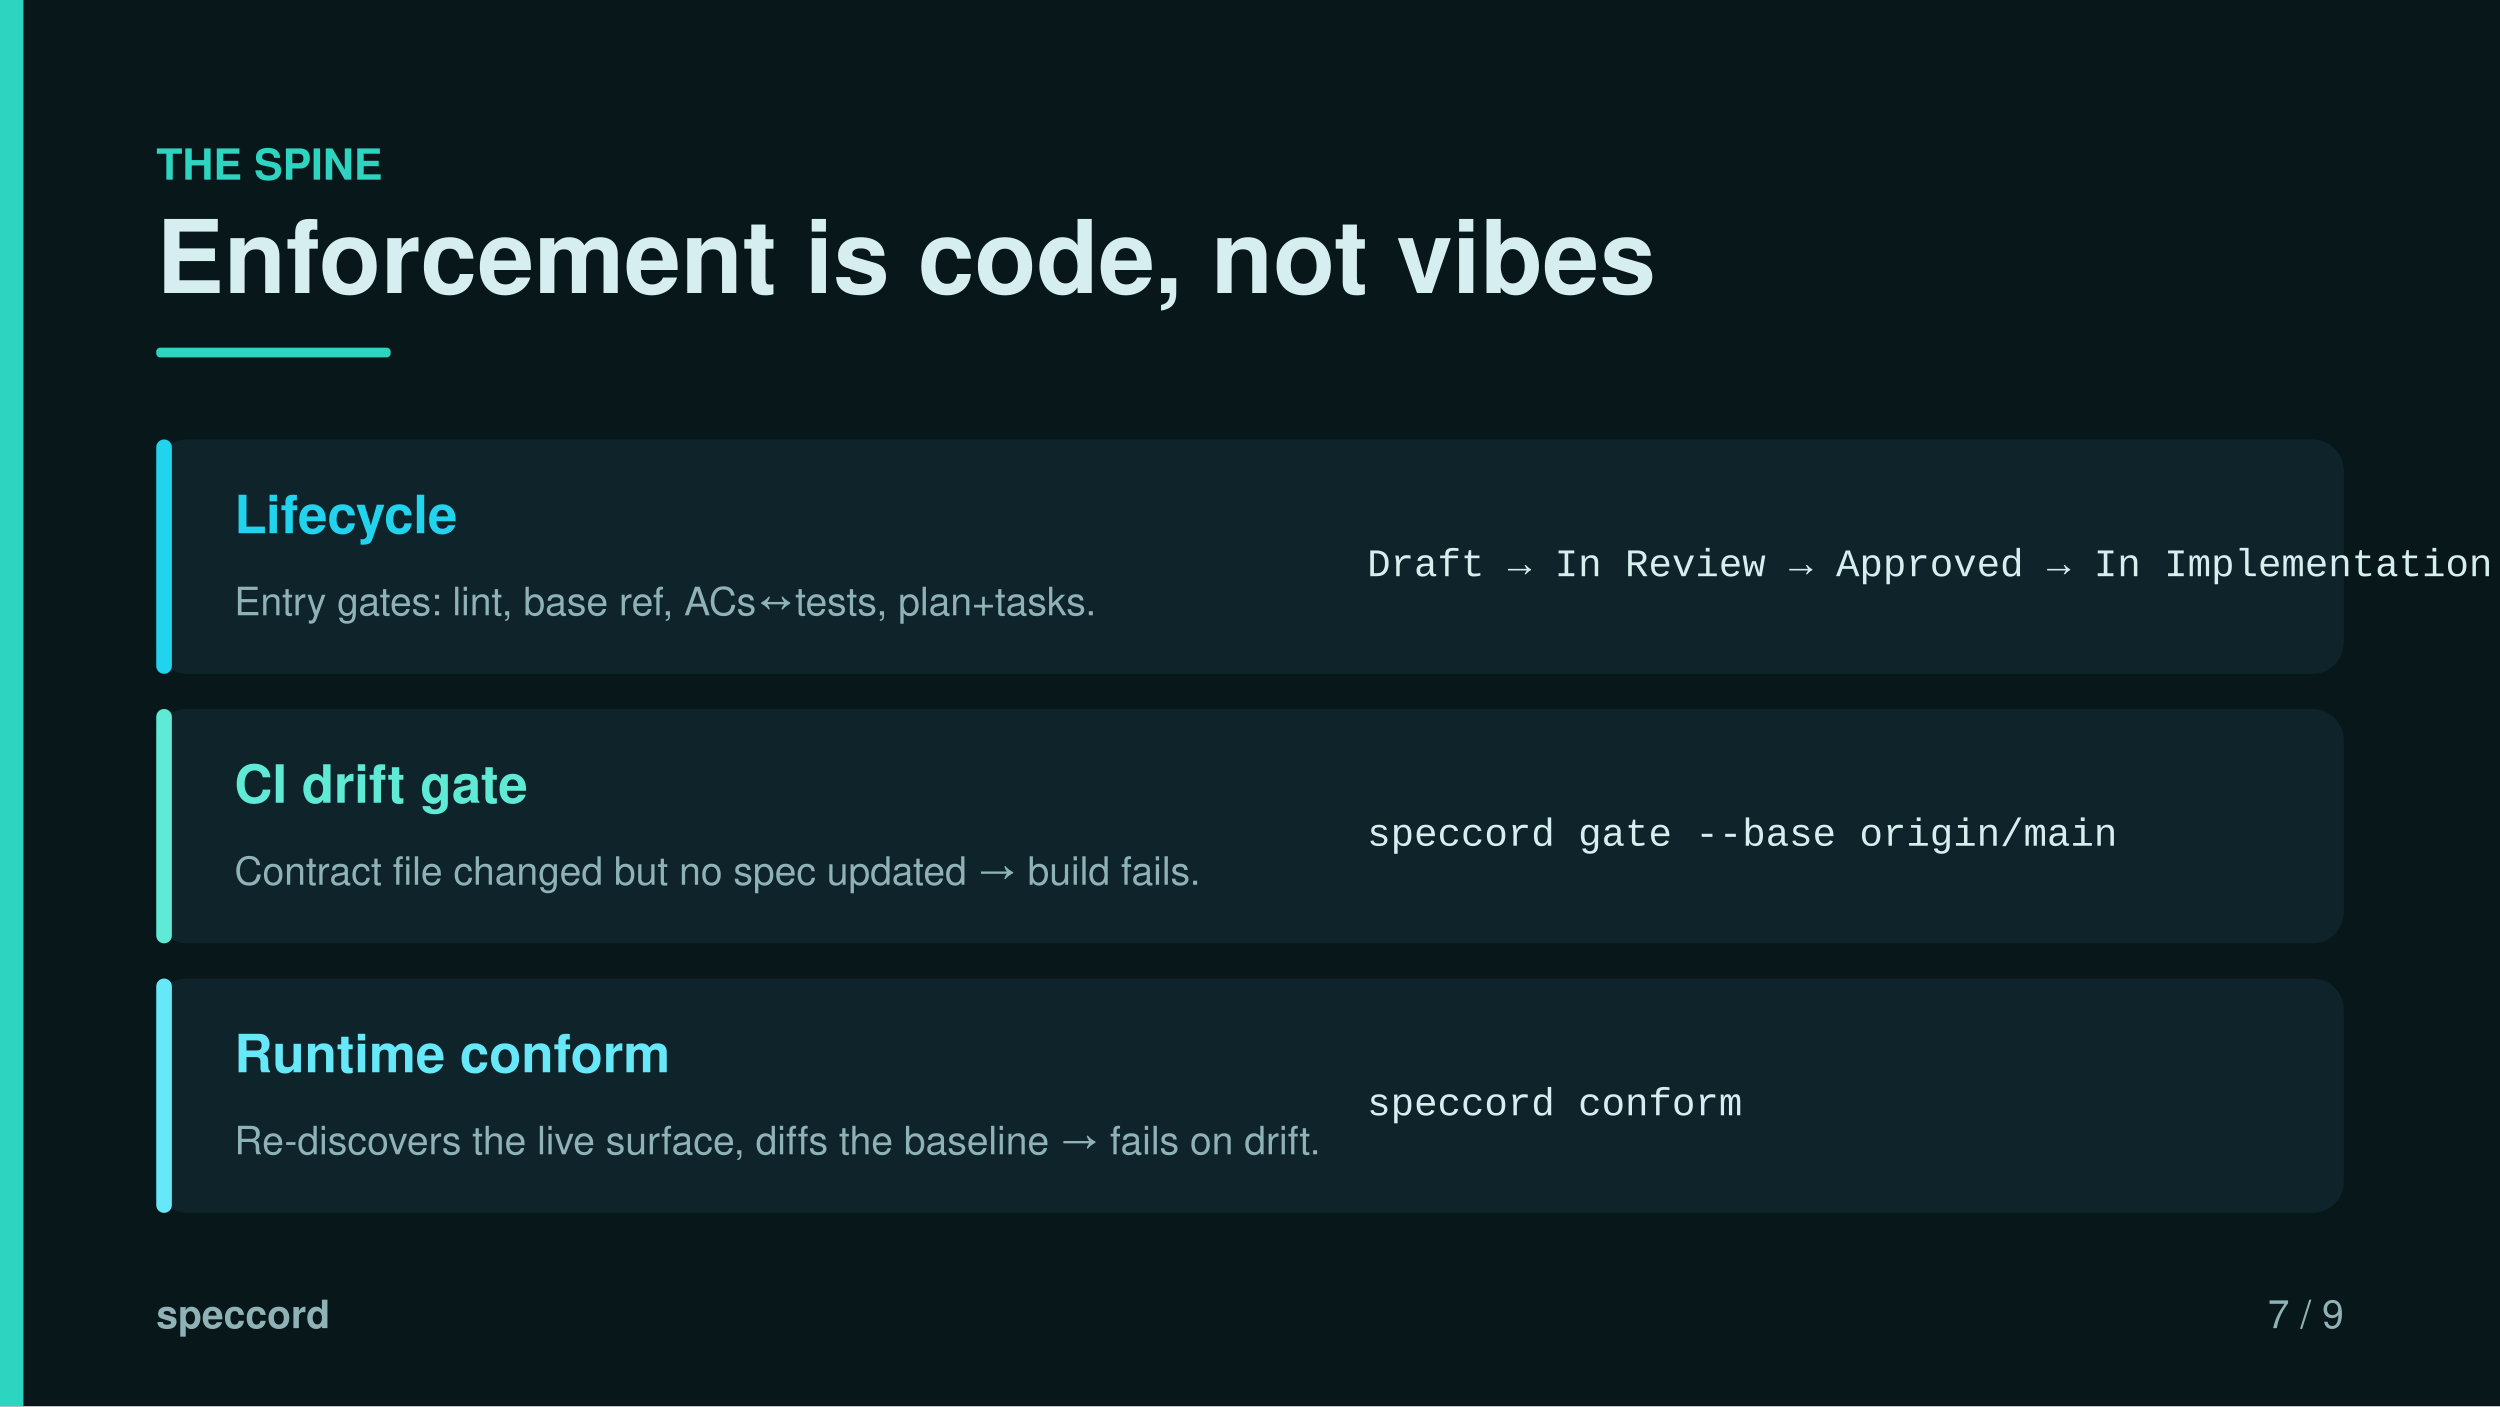
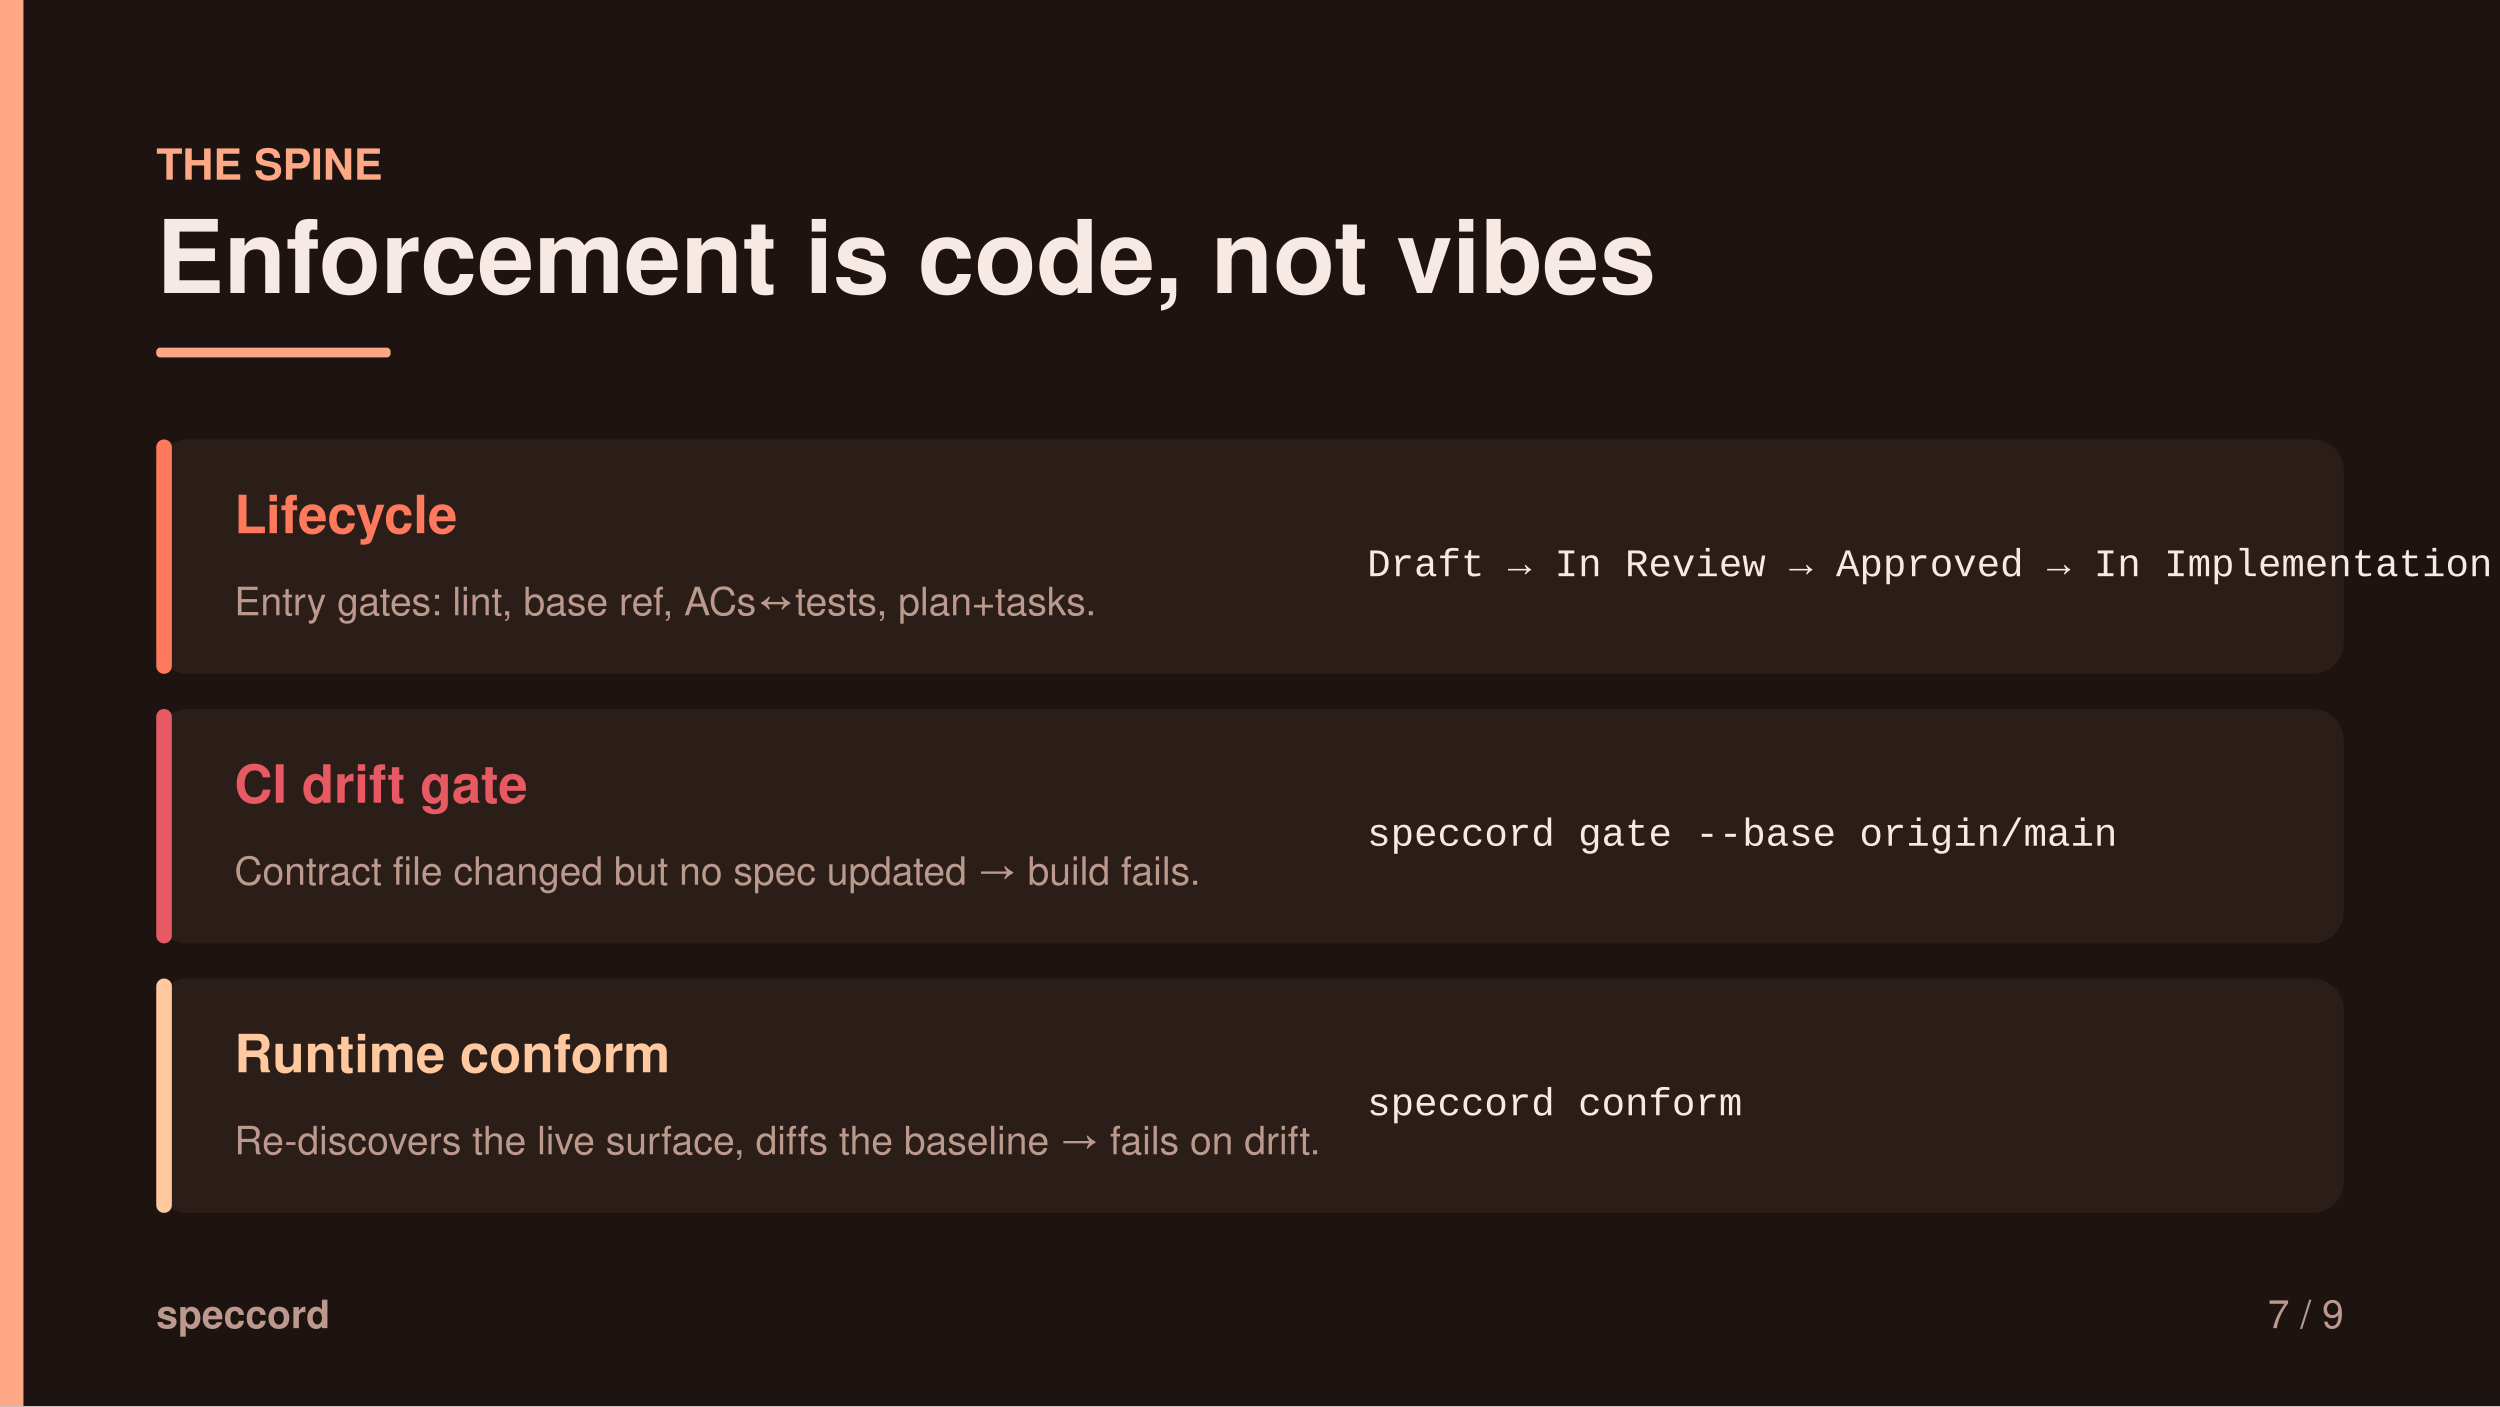
<svg xmlns="http://www.w3.org/2000/svg" viewBox="0 0 1280 720" width="1280" height="720" role="img">
-   <rect x="0" y="0" width="1280" height="720" rx="0" fill="#07171a" opacity="1.0" />
-   <rect x="0" y="0" width="12" height="720" rx="0" fill="#2dd4bf" opacity="1.0" />
-   <text x="80" y="92" font-family="'Helvetica Neue', Helvetica, Arial, sans-serif" font-size="22" font-weight="bold" fill="#2dd4bf" text-anchor="start" opacity="1.0">THE SPINE</text>
-   <text x="80" y="150" font-family="'Helvetica Neue', Helvetica, Arial, sans-serif" font-size="52" font-weight="bold" fill="#d6eef0" text-anchor="start" opacity="1.0">Enforcement is code, not vibes</text>
-   <rect x="80" y="178" width="120" height="5" rx="2" fill="#2dd4bf" opacity="1.0" />
-   <rect x="80" y="225" width="1120" height="120" rx="16" fill="#0f242a" opacity="1.0" />
-   <rect x="80" y="225" width="8" height="120" rx="4" fill="#22d3ee" opacity="1.0" />
-   <text x="120" y="273" font-family="'Helvetica Neue', Helvetica, Arial, sans-serif" font-size="27" font-weight="bold" fill="#22d3ee" text-anchor="start" opacity="1.0">Lifecycle</text>
-   <text x="120" y="315" font-family="'Helvetica Neue', Helvetica, Arial, sans-serif" font-size="20" font-weight="normal" fill="#8fb2b6" text-anchor="start" opacity="1.0">Entry gates: lint, base ref, ACs↔tests, plan+tasks.</text>
-   <text x="700" y="295" font-family="'SFMono-Regular', Consolas, 'Liberation Mono', monospace" font-size="20" font-weight="normal" fill="#d6eef0" text-anchor="start" opacity="1.0">Draft → In Review → Approved → In Implementation → Implemented</text>
-   <rect x="80" y="363" width="1120" height="120" rx="16" fill="#0f242a" opacity="1.0" />
-   <rect x="80" y="363" width="8" height="120" rx="4" fill="#5eead4" opacity="1.0" />
-   <text x="120" y="411" font-family="'Helvetica Neue', Helvetica, Arial, sans-serif" font-size="27" font-weight="bold" fill="#5eead4" text-anchor="start" opacity="1.0">CI drift gate</text>
-   <text x="120" y="453" font-family="'Helvetica Neue', Helvetica, Arial, sans-serif" font-size="20" font-weight="normal" fill="#8fb2b6" text-anchor="start" opacity="1.0">Contract file changed but no spec updated → build fails.</text>
-   <text x="700" y="433" font-family="'SFMono-Regular', Consolas, 'Liberation Mono', monospace" font-size="20" font-weight="normal" fill="#d6eef0" text-anchor="start" opacity="1.0">speccord gate --base origin/main</text>
-   <rect x="80" y="501" width="1120" height="120" rx="16" fill="#0f242a" opacity="1.0" />
-   <rect x="80" y="501" width="8" height="120" rx="4" fill="#67e8f9" opacity="1.0" />
-   <text x="120" y="549" font-family="'Helvetica Neue', Helvetica, Arial, sans-serif" font-size="27" font-weight="bold" fill="#67e8f9" text-anchor="start" opacity="1.0">Runtime conform</text>
-   <text x="120" y="591" font-family="'Helvetica Neue', Helvetica, Arial, sans-serif" font-size="20" font-weight="normal" fill="#8fb2b6" text-anchor="start" opacity="1.0">Re-discovers the live surface, diffs the baseline → fails on drift.</text>
-   <text x="700" y="571" font-family="'SFMono-Regular', Consolas, 'Liberation Mono', monospace" font-size="20" font-weight="normal" fill="#d6eef0" text-anchor="start" opacity="1.0">speccord conform</text>
-   <text x="80" y="680" font-family="'Helvetica Neue', Helvetica, Arial, sans-serif" font-size="20" font-weight="bold" fill="#8fb2b6" text-anchor="start" opacity="1.0">speccord</text>
-   <text x="1200" y="680" font-family="'Helvetica Neue', Helvetica, Arial, sans-serif" font-size="20" font-weight="normal" fill="#8fb2b6" text-anchor="end" opacity="1.0">7 / 9</text>
+   <rect x="0" y="0" width="1280" height="720" rx="0" fill="#1d1411" opacity="1.0" />
+   <rect x="0" y="0" width="12" height="720" rx="0" fill="#ffa886" opacity="1.0" />
+   <text x="80" y="92" font-family="'Helvetica Neue', Helvetica, Arial, sans-serif" font-size="22" font-weight="bold" fill="#ffa886" text-anchor="start" opacity="1.0">THE SPINE</text>
+   <text x="80" y="150" font-family="'Helvetica Neue', Helvetica, Arial, sans-serif" font-size="52" font-weight="bold" fill="#f7e9e3" text-anchor="start" opacity="1.0">Enforcement is code, not vibes</text>
+   <rect x="80" y="178" width="120" height="5" rx="2" fill="#ffa886" opacity="1.0" />
+   <rect x="80" y="225" width="1120" height="120" rx="16" fill="#2b1d18" opacity="1.0" />
+   <rect x="80" y="225" width="8" height="120" rx="4" fill="#ff7a5c" opacity="1.0" />
+   <text x="120" y="273" font-family="'Helvetica Neue', Helvetica, Arial, sans-serif" font-size="27" font-weight="bold" fill="#ff7a5c" text-anchor="start" opacity="1.0">Lifecycle</text>
+   <text x="120" y="315" font-family="'Helvetica Neue', Helvetica, Arial, sans-serif" font-size="20" font-weight="normal" fill="#bb9a8d" text-anchor="start" opacity="1.0">Entry gates: lint, base ref, ACs↔tests, plan+tasks.</text>
+   <text x="700" y="295" font-family="'SFMono-Regular', Consolas, 'Liberation Mono', monospace" font-size="20" font-weight="normal" fill="#f7e9e3" text-anchor="start" opacity="1.0">Draft → In Review → Approved → In Implementation → Implemented</text>
+   <rect x="80" y="363" width="1120" height="120" rx="16" fill="#2b1d18" opacity="1.0" />
+   <rect x="80" y="363" width="8" height="120" rx="4" fill="#e85a63" opacity="1.0" />
+   <text x="120" y="411" font-family="'Helvetica Neue', Helvetica, Arial, sans-serif" font-size="27" font-weight="bold" fill="#e85a63" text-anchor="start" opacity="1.0">CI drift gate</text>
+   <text x="120" y="453" font-family="'Helvetica Neue', Helvetica, Arial, sans-serif" font-size="20" font-weight="normal" fill="#bb9a8d" text-anchor="start" opacity="1.0">Contract file changed but no spec updated → build fails.</text>
+   <text x="700" y="433" font-family="'SFMono-Regular', Consolas, 'Liberation Mono', monospace" font-size="20" font-weight="normal" fill="#f7e9e3" text-anchor="start" opacity="1.0">speccord gate --base origin/main</text>
+   <rect x="80" y="501" width="1120" height="120" rx="16" fill="#2b1d18" opacity="1.0" />
+   <rect x="80" y="501" width="8" height="120" rx="4" fill="#ffc89e" opacity="1.0" />
+   <text x="120" y="549" font-family="'Helvetica Neue', Helvetica, Arial, sans-serif" font-size="27" font-weight="bold" fill="#ffc89e" text-anchor="start" opacity="1.0">Runtime conform</text>
+   <text x="120" y="591" font-family="'Helvetica Neue', Helvetica, Arial, sans-serif" font-size="20" font-weight="normal" fill="#bb9a8d" text-anchor="start" opacity="1.0">Re-discovers the live surface, diffs the baseline → fails on drift.</text>
+   <text x="700" y="571" font-family="'SFMono-Regular', Consolas, 'Liberation Mono', monospace" font-size="20" font-weight="normal" fill="#f7e9e3" text-anchor="start" opacity="1.0">speccord conform</text>
+   <text x="80" y="680" font-family="'Helvetica Neue', Helvetica, Arial, sans-serif" font-size="20" font-weight="bold" fill="#bb9a8d" text-anchor="start" opacity="1.0">speccord</text>
+   <text x="1200" y="680" font-family="'Helvetica Neue', Helvetica, Arial, sans-serif" font-size="20" font-weight="normal" fill="#bb9a8d" text-anchor="end" opacity="1.0">7 / 9</text>
</svg>
